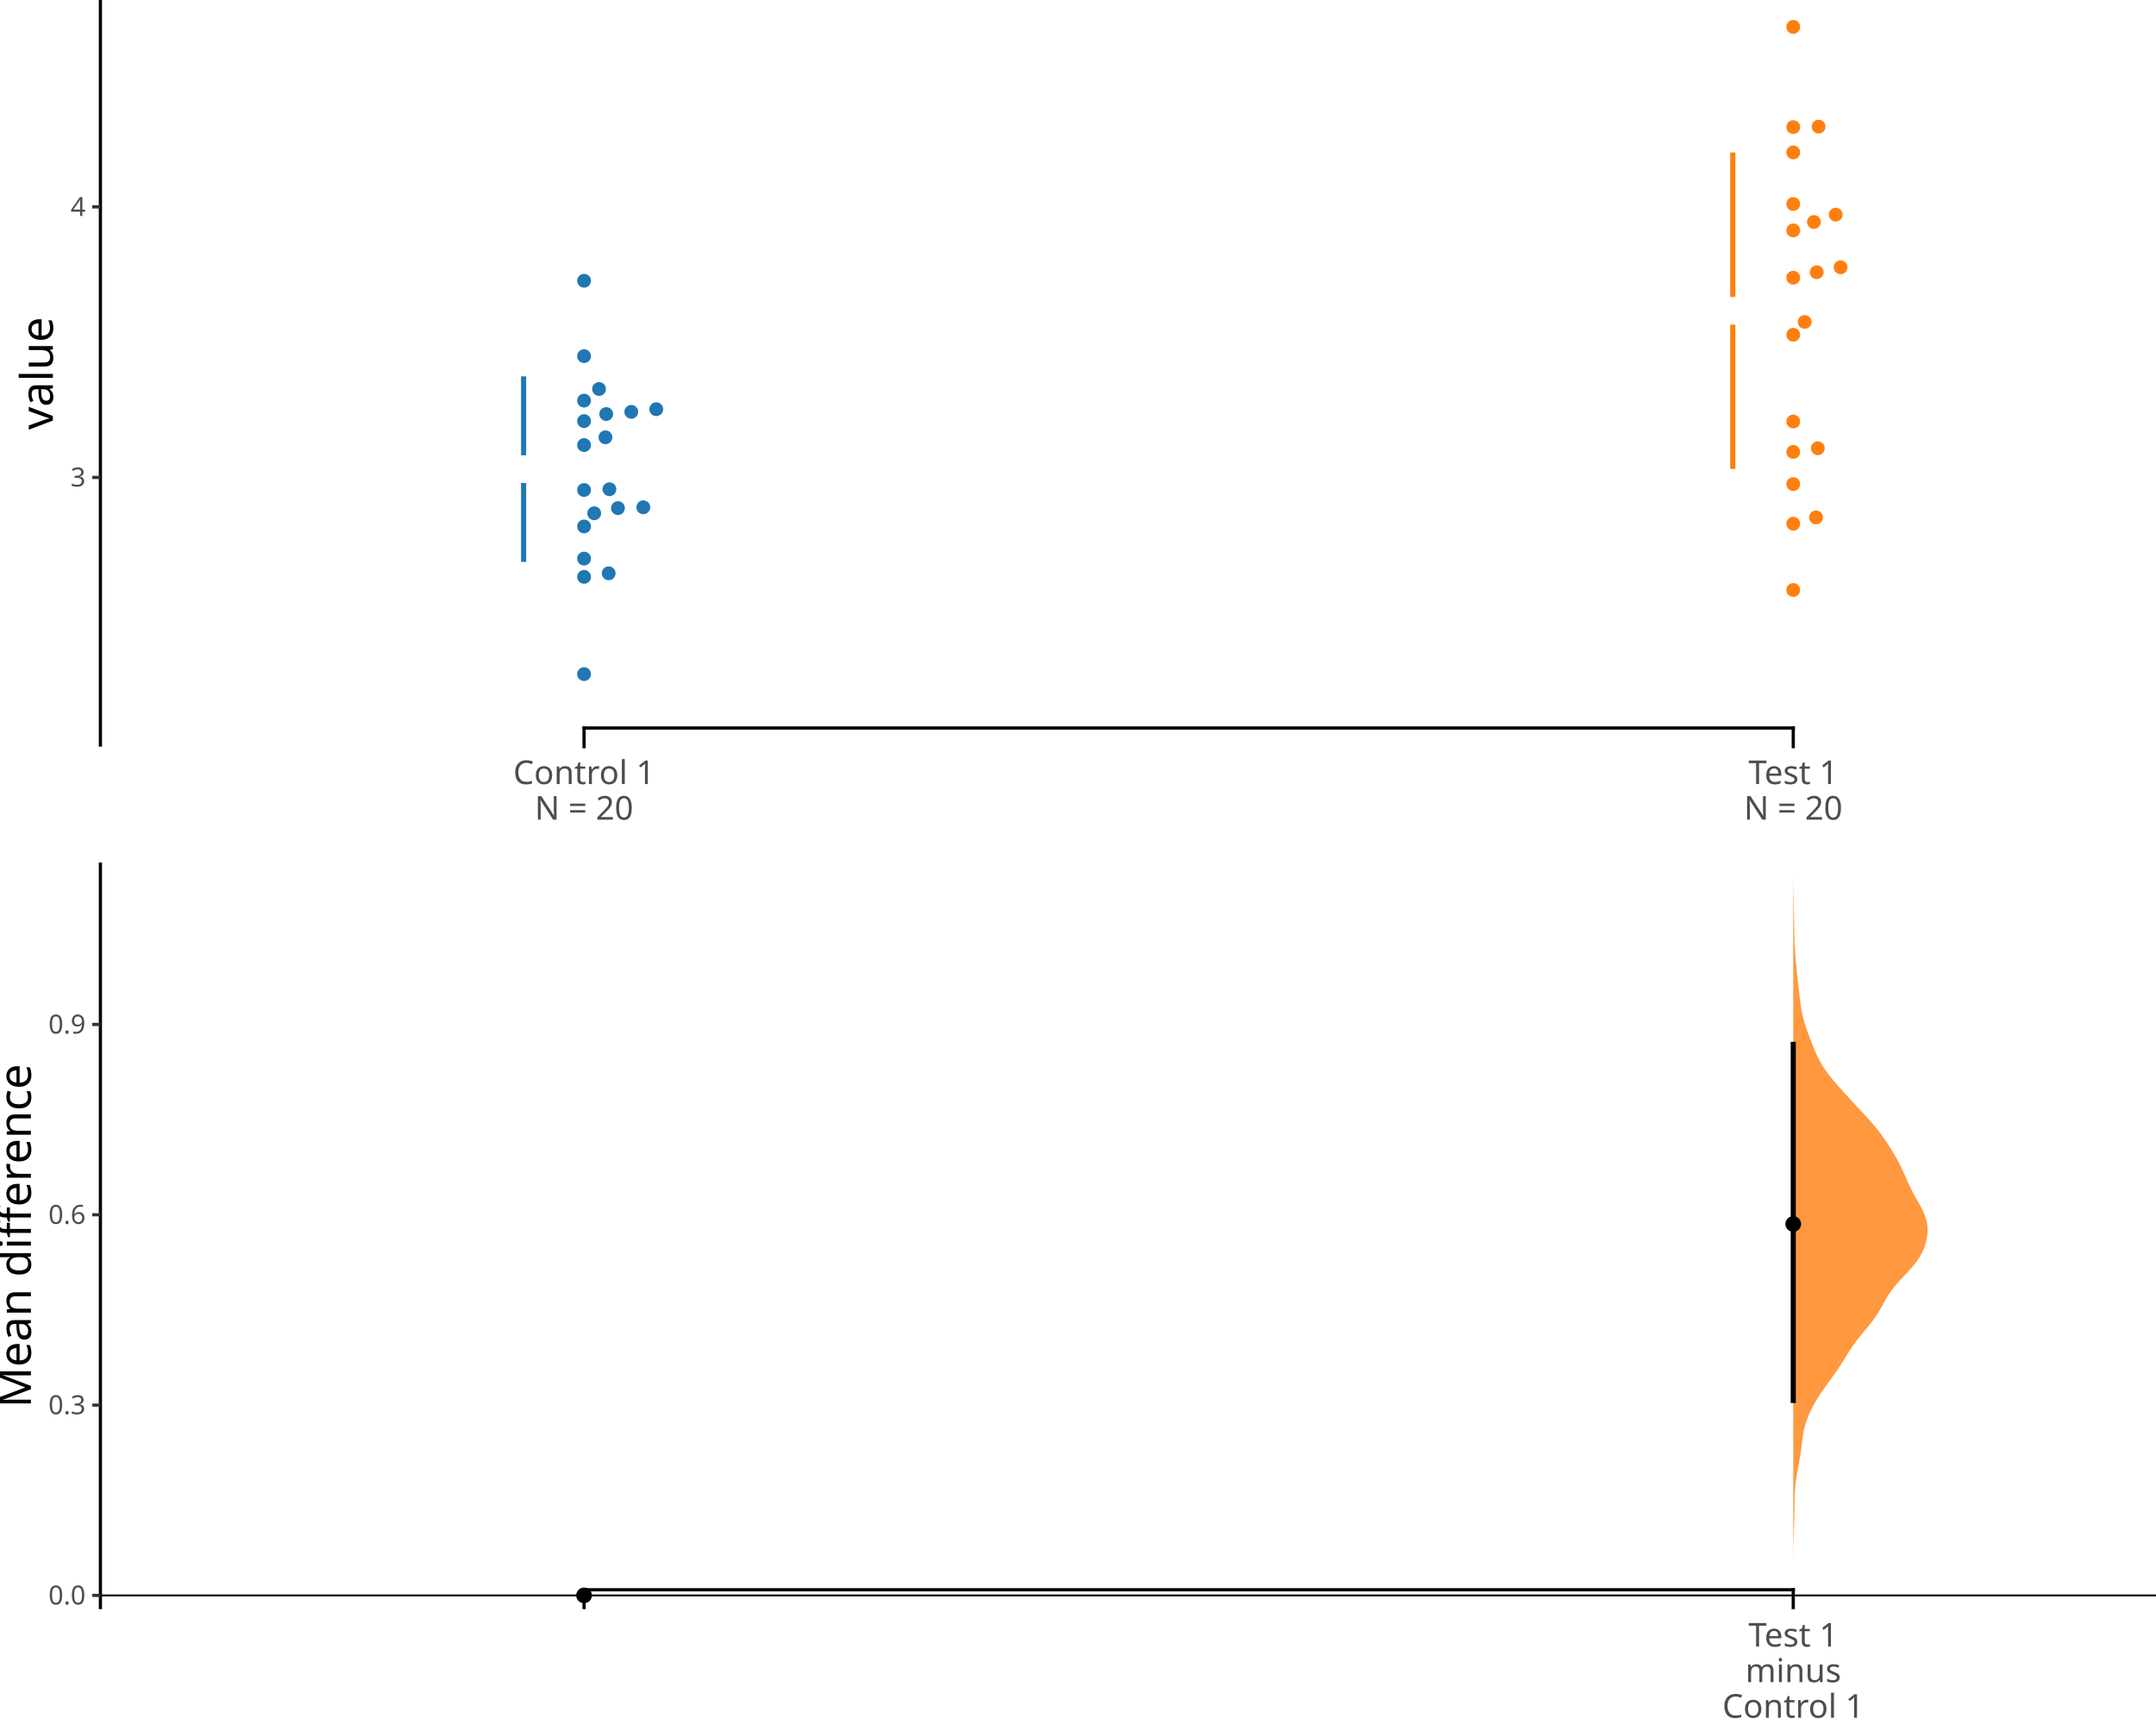
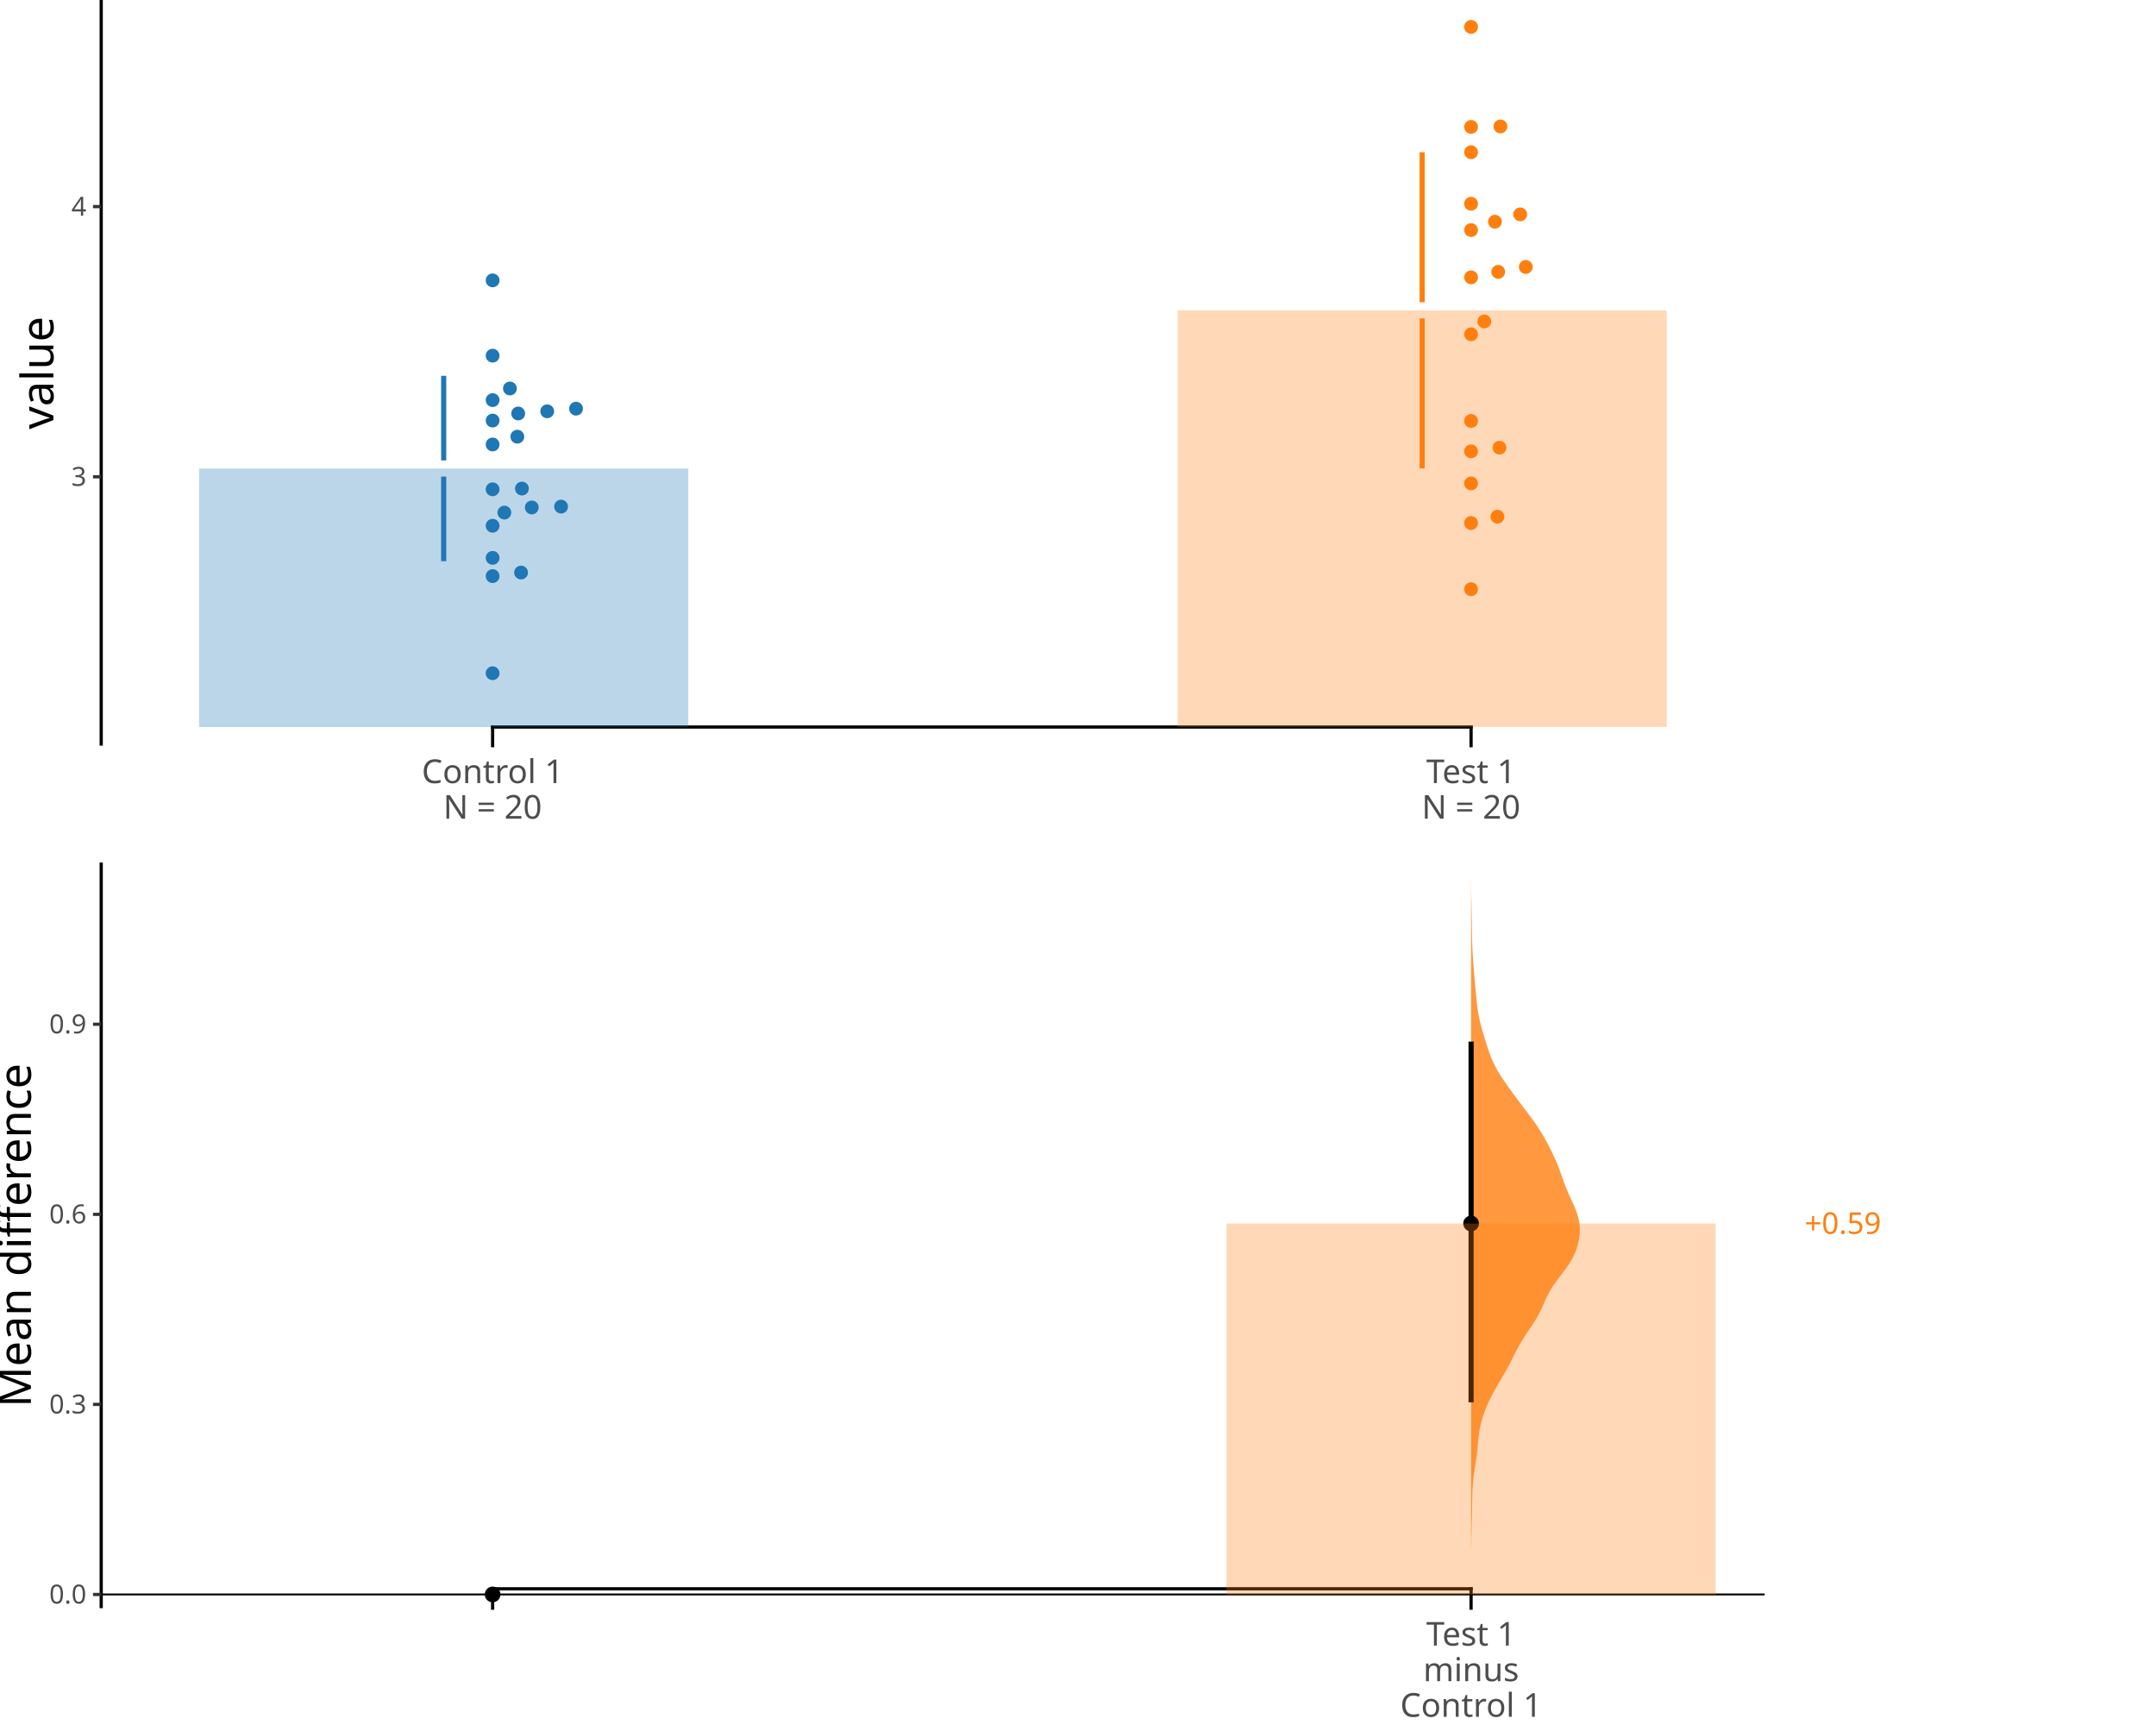
<svg xmlns="http://www.w3.org/2000/svg" class="svglite" data-engine-version="2.0" width="720.00pt" height="576.00pt" viewBox="0 0 720.00 576.00">
  <defs>
    <style type="text/css">
    .svglite line, .svglite polyline, .svglite polygon, .svglite path, .svglite rect, .svglite circle {
      fill: none;
      stroke: #000000;
      stroke-linecap: round;
      stroke-linejoin: round;
      stroke-miterlimit: 10.00;
    }
  </style>
  </defs>
  <rect width="100%" height="100%" style="stroke: none; fill: #FFFFFF;" />
  <defs>
    <clipPath id="cpMC4wMHw3MjAuMDB8MC4wMHw1NzYuMDA=">
      <rect x="0.00" y="0.00" width="720.00" height="576.00" />
    </clipPath>
  </defs>
  <g clip-path="url(#cpMC4wMHw3MjAuMDB8MC4wMHw1NzYuMDA=)">
</g>
  <defs>
    <clipPath id="cpMC4wMHw3MjAuMDB8MC4wMHwyODguMDA=">
      <rect x="0.00" y="0.00" width="720.00" height="288.00" />
    </clipPath>
  </defs>
  <g clip-path="url(#cpMC4wMHw3MjAuMDB8MC4wMHwyODguMDA=)">
-     <rect x="-0" y="0.00" width="720.00" height="288.00" style="stroke-width: 1.07; stroke: #FFFFFF; fill: #FFFFFF;" />
+     <rect x="0.00" y="0.00" width="720.00" height="288.00" style="stroke-width: 1.07; stroke: #FFFFFF; fill: #FFFFFF;" />
  </g>
  <g clip-path="url(#cpMC4wMHw3MjAuMDB8MC4wMHw1NzYuMDA=)">
-     <rect x="33.53" y="0.00" width="686.47" height="249.32" style="stroke-width: 1.07; stroke: none; fill: #FFFFFF;" />
-     <circle cx="202.44" cy="138.25" r="1.95" style="stroke-width: 0.71; stroke: #1F77B4; fill: #1F77B4;" />
-     <circle cx="195.05" cy="133.77" r="1.95" style="stroke-width: 0.71; stroke: #1F77B4; fill: #1F77B4;" />
-     <circle cx="203.52" cy="163.36" r="1.95" style="stroke-width: 0.71; stroke: #1F77B4; fill: #1F77B4;" />
-     <circle cx="195.05" cy="175.79" r="1.95" style="stroke-width: 0.71; stroke: #1F77B4; fill: #1F77B4;" />
-     <circle cx="210.82" cy="137.52" r="1.95" style="stroke-width: 0.71; stroke: #1F77B4; fill: #1F77B4;" />
-     <circle cx="195.05" cy="225.09" r="1.95" style="stroke-width: 0.71; stroke: #1F77B4; fill: #1F77B4;" />
-     <circle cx="219.16" cy="136.64" r="1.95" style="stroke-width: 0.71; stroke: #1F77B4; fill: #1F77B4;" />
-     <circle cx="214.83" cy="169.39" r="1.95" style="stroke-width: 0.71; stroke: #1F77B4; fill: #1F77B4;" />
-     <circle cx="206.37" cy="169.67" r="1.95" style="stroke-width: 0.71; stroke: #1F77B4; fill: #1F77B4;" />
-     <circle cx="195.05" cy="192.62" r="1.95" style="stroke-width: 0.71; stroke: #1F77B4; fill: #1F77B4;" />
-     <circle cx="195.05" cy="163.61" r="1.95" style="stroke-width: 0.71; stroke: #1F77B4; fill: #1F77B4;" />
-     <circle cx="195.05" cy="93.75" r="1.95" style="stroke-width: 0.71; stroke: #1F77B4; fill: #1F77B4;" />
-     <circle cx="202.19" cy="146.02" r="1.95" style="stroke-width: 0.71; stroke: #1F77B4; fill: #1F77B4;" />
-     <circle cx="195.05" cy="140.61" r="1.95" style="stroke-width: 0.71; stroke: #1F77B4; fill: #1F77B4;" />
-     <circle cx="195.05" cy="186.52" r="1.95" style="stroke-width: 0.71; stroke: #1F77B4; fill: #1F77B4;" />
-     <circle cx="200.05" cy="129.89" r="1.95" style="stroke-width: 0.71; stroke: #1F77B4; fill: #1F77B4;" />
-     <circle cx="203.27" cy="191.43" r="1.95" style="stroke-width: 0.71; stroke: #1F77B4; fill: #1F77B4;" />
-     <circle cx="198.44" cy="171.39" r="1.95" style="stroke-width: 0.71; stroke: #1F77B4; fill: #1F77B4;" />
-     <circle cx="195.05" cy="118.92" r="1.95" style="stroke-width: 0.71; stroke: #1F77B4; fill: #1F77B4;" />
-     <circle cx="195.05" cy="148.61" r="1.95" style="stroke-width: 0.71; stroke: #1F77B4; fill: #1F77B4;" />
-     <circle cx="602.68" cy="107.49" r="1.95" style="stroke-width: 0.71; stroke: #FF7F0E; fill: #FF7F0E;" />
-     <circle cx="598.86" cy="174.88" r="1.95" style="stroke-width: 0.71; stroke: #FF7F0E; fill: #FF7F0E;" />
-     <circle cx="614.66" cy="89.25" r="1.95" style="stroke-width: 0.71; stroke: #FF7F0E; fill: #FF7F0E;" />
-     <circle cx="598.86" cy="42.44" r="1.95" style="stroke-width: 0.71; stroke: #FF7F0E; fill: #FF7F0E;" />
-     <circle cx="598.86" cy="140.75" r="1.95" style="stroke-width: 0.71; stroke: #FF7F0E; fill: #FF7F0E;" />
-     <circle cx="598.86" cy="197.00" r="1.95" style="stroke-width: 0.71; stroke: #FF7F0E; fill: #FF7F0E;" />
-     <circle cx="605.76" cy="74.13" r="1.95" style="stroke-width: 0.71; stroke: #FF7F0E; fill: #FF7F0E;" />
-     <circle cx="607.33" cy="42.28" r="1.95" style="stroke-width: 0.71; stroke: #FF7F0E; fill: #FF7F0E;" />
-     <circle cx="606.70" cy="90.90" r="1.95" style="stroke-width: 0.71; stroke: #FF7F0E; fill: #FF7F0E;" />
-     <circle cx="606.47" cy="172.76" r="1.95" style="stroke-width: 0.71; stroke: #FF7F0E; fill: #FF7F0E;" />
-     <circle cx="598.86" cy="111.78" r="1.95" style="stroke-width: 0.71; stroke: #FF7F0E; fill: #FF7F0E;" />
-     <circle cx="607.06" cy="149.68" r="1.95" style="stroke-width: 0.71; stroke: #FF7F0E; fill: #FF7F0E;" />
-     <circle cx="598.86" cy="161.64" r="1.95" style="stroke-width: 0.71; stroke: #FF7F0E; fill: #FF7F0E;" />
-     <circle cx="598.86" cy="8.99" r="1.95" style="stroke-width: 0.71; stroke: #FF7F0E; fill: #FF7F0E;" />
-     <circle cx="598.86" cy="50.89" r="1.95" style="stroke-width: 0.71; stroke: #FF7F0E; fill: #FF7F0E;" />
-     <circle cx="613.04" cy="71.67" r="1.95" style="stroke-width: 0.71; stroke: #FF7F0E; fill: #FF7F0E;" />
-     <circle cx="598.86" cy="76.93" r="1.95" style="stroke-width: 0.71; stroke: #FF7F0E; fill: #FF7F0E;" />
-     <circle cx="598.86" cy="150.90" r="1.95" style="stroke-width: 0.71; stroke: #FF7F0E; fill: #FF7F0E;" />
-     <circle cx="598.86" cy="92.73" r="1.95" style="stroke-width: 0.71; stroke: #FF7F0E; fill: #FF7F0E;" />
-     <circle cx="598.86" cy="68.12" r="1.95" style="stroke-width: 0.71; stroke: #FF7F0E; fill: #FF7F0E;" />
-     <line x1="174.86" y1="151.17" x2="174.86" y2="126.51" style="stroke-width: 1.71; stroke: #1F77B4; stroke-linecap: square;" />
-     <line x1="578.67" y1="98.29" x2="578.67" y2="51.77" style="stroke-width: 1.71; stroke: #FF7F0E; stroke-linecap: square;" />
-     <line x1="174.86" y1="162.12" x2="174.86" y2="186.77" style="stroke-width: 1.71; stroke: #1F77B4; stroke-linecap: square;" />
-     <line x1="578.67" y1="109.24" x2="578.67" y2="155.75" style="stroke-width: 1.71; stroke: #FF7F0E; stroke-linecap: square;" />
-     <line x1="195.05" y1="243.09" x2="598.86" y2="243.09" style="stroke-width: 1.07; stroke-linecap: square;" />
-     <line x1="195.05" y1="243.09" x2="195.05" y2="249.32" style="stroke-width: 1.07; stroke-linecap: square;" />
-     <line x1="598.86" y1="243.09" x2="598.86" y2="249.32" style="stroke-width: 1.07; stroke-linecap: square;" />
-     <polyline points="33.53,249.32 33.53,0.00 " style="stroke-width: 1.07; stroke-linecap: butt;" />
-     <text x="28.60" y="162.44" text-anchor="end" style="font-size: 8.80px; fill: #4D4D4D; font-family: sans;" textLength="4.89px" lengthAdjust="spacingAndGlyphs">3</text>
-     <text x="28.60" y="72.11" text-anchor="end" style="font-size: 8.80px; fill: #4D4D4D; font-family: sans;" textLength="4.89px" lengthAdjust="spacingAndGlyphs">4</text>
-     <polyline points="30.79,159.41 33.53,159.41 " style="stroke-width: 1.07; stroke: #333333; stroke-linecap: butt;" />
-     <polyline points="30.79,69.08 33.53,69.08 " style="stroke-width: 1.07; stroke: #333333; stroke-linecap: butt;" />
-     <text x="195.05" y="261.82" text-anchor="middle" style="font-size: 11.00px; fill: #4D4D4D; font-family: sans;" textLength="44.64px" lengthAdjust="spacingAndGlyphs">Control 1</text>
-     <text x="195.05" y="273.70" text-anchor="middle" style="font-size: 11.00px; fill: #4D4D4D; font-family: sans;" textLength="32.72px" lengthAdjust="spacingAndGlyphs">N = 20</text>
-     <text x="598.86" y="261.82" text-anchor="middle" style="font-size: 11.00px; fill: #4D4D4D; font-family: sans;" textLength="30.57px" lengthAdjust="spacingAndGlyphs">Test 1</text>
-     <text x="598.86" y="273.70" text-anchor="middle" style="font-size: 11.00px; fill: #4D4D4D; font-family: sans;" textLength="32.72px" lengthAdjust="spacingAndGlyphs">N = 20</text>
-     <text transform="translate(17.66,124.66) rotate(-90)" text-anchor="middle" style="font-size: 15.00px; font-family: sans;" textLength="35.87px" lengthAdjust="spacingAndGlyphs">value</text>
+     <rect x="33.80" y="-0" width="686.20" height="248.99" style="stroke-width: 1.07; stroke: none; fill: #FFFFFF;" />
+     <circle cx="173.05" cy="138.07" r="1.95" style="stroke-width: 0.71; stroke: #1F77B4; fill: #1F77B4;" />
+     <circle cx="164.51" cy="133.60" r="1.95" style="stroke-width: 0.71; stroke: #1F77B4; fill: #1F77B4;" />
+     <circle cx="174.30" cy="163.14" r="1.95" style="stroke-width: 0.71; stroke: #1F77B4; fill: #1F77B4;" />
+     <circle cx="164.51" cy="175.56" r="1.95" style="stroke-width: 0.71; stroke: #1F77B4; fill: #1F77B4;" />
+     <circle cx="182.74" cy="137.34" r="1.95" style="stroke-width: 0.71; stroke: #1F77B4; fill: #1F77B4;" />
+     <circle cx="164.51" cy="224.80" r="1.95" style="stroke-width: 0.71; stroke: #1F77B4; fill: #1F77B4;" />
+     <circle cx="192.37" cy="136.46" r="1.95" style="stroke-width: 0.71; stroke: #1F77B4; fill: #1F77B4;" />
+     <circle cx="187.37" cy="169.16" r="1.95" style="stroke-width: 0.71; stroke: #1F77B4; fill: #1F77B4;" />
+     <circle cx="177.59" cy="169.45" r="1.95" style="stroke-width: 0.71; stroke: #1F77B4; fill: #1F77B4;" />
+     <circle cx="164.51" cy="192.37" r="1.95" style="stroke-width: 0.71; stroke: #1F77B4; fill: #1F77B4;" />
+     <circle cx="164.51" cy="163.39" r="1.95" style="stroke-width: 0.71; stroke: #1F77B4; fill: #1F77B4;" />
+     <circle cx="164.51" cy="93.62" r="1.95" style="stroke-width: 0.71; stroke: #1F77B4; fill: #1F77B4;" />
+     <circle cx="172.76" cy="145.82" r="1.95" style="stroke-width: 0.71; stroke: #1F77B4; fill: #1F77B4;" />
+     <circle cx="164.51" cy="140.43" r="1.95" style="stroke-width: 0.71; stroke: #1F77B4; fill: #1F77B4;" />
+     <circle cx="164.51" cy="186.28" r="1.95" style="stroke-width: 0.71; stroke: #1F77B4; fill: #1F77B4;" />
+     <circle cx="170.29" cy="129.72" r="1.95" style="stroke-width: 0.71; stroke: #1F77B4; fill: #1F77B4;" />
+     <circle cx="174.01" cy="191.18" r="1.95" style="stroke-width: 0.71; stroke: #1F77B4; fill: #1F77B4;" />
+     <circle cx="168.43" cy="171.16" r="1.95" style="stroke-width: 0.71; stroke: #1F77B4; fill: #1F77B4;" />
+     <circle cx="164.51" cy="118.76" r="1.95" style="stroke-width: 0.71; stroke: #1F77B4; fill: #1F77B4;" />
+     <circle cx="164.51" cy="148.42" r="1.95" style="stroke-width: 0.71; stroke: #1F77B4; fill: #1F77B4;" />
+     <circle cx="495.69" cy="107.35" r="1.95" style="stroke-width: 0.71; stroke: #FF7F0E; fill: #FF7F0E;" />
+     <circle cx="491.27" cy="174.65" r="1.95" style="stroke-width: 0.71; stroke: #FF7F0E; fill: #FF7F0E;" />
+     <circle cx="509.54" cy="89.14" r="1.95" style="stroke-width: 0.71; stroke: #FF7F0E; fill: #FF7F0E;" />
+     <circle cx="491.27" cy="42.38" r="1.95" style="stroke-width: 0.71; stroke: #FF7F0E; fill: #FF7F0E;" />
+     <circle cx="491.27" cy="140.56" r="1.95" style="stroke-width: 0.71; stroke: #FF7F0E; fill: #FF7F0E;" />
+     <circle cx="491.27" cy="196.74" r="1.95" style="stroke-width: 0.71; stroke: #FF7F0E; fill: #FF7F0E;" />
+     <circle cx="499.24" cy="74.04" r="1.95" style="stroke-width: 0.71; stroke: #FF7F0E; fill: #FF7F0E;" />
+     <circle cx="501.07" cy="42.22" r="1.95" style="stroke-width: 0.71; stroke: #FF7F0E; fill: #FF7F0E;" />
+     <circle cx="500.33" cy="90.78" r="1.95" style="stroke-width: 0.71; stroke: #FF7F0E; fill: #FF7F0E;" />
+     <circle cx="500.07" cy="172.53" r="1.95" style="stroke-width: 0.71; stroke: #FF7F0E; fill: #FF7F0E;" />
+     <circle cx="491.27" cy="111.63" r="1.95" style="stroke-width: 0.71; stroke: #FF7F0E; fill: #FF7F0E;" />
+     <circle cx="500.75" cy="149.48" r="1.95" style="stroke-width: 0.71; stroke: #FF7F0E; fill: #FF7F0E;" />
+     <circle cx="491.27" cy="161.42" r="1.95" style="stroke-width: 0.71; stroke: #FF7F0E; fill: #FF7F0E;" />
+     <circle cx="491.27" cy="8.98" r="1.95" style="stroke-width: 0.71; stroke: #FF7F0E; fill: #FF7F0E;" />
+     <circle cx="491.27" cy="50.83" r="1.95" style="stroke-width: 0.71; stroke: #FF7F0E; fill: #FF7F0E;" />
+     <circle cx="507.67" cy="71.58" r="1.95" style="stroke-width: 0.71; stroke: #FF7F0E; fill: #FF7F0E;" />
+     <circle cx="491.27" cy="76.83" r="1.95" style="stroke-width: 0.71; stroke: #FF7F0E; fill: #FF7F0E;" />
+     <circle cx="491.27" cy="150.70" r="1.95" style="stroke-width: 0.71; stroke: #FF7F0E; fill: #FF7F0E;" />
+     <circle cx="491.27" cy="92.61" r="1.95" style="stroke-width: 0.71; stroke: #FF7F0E; fill: #FF7F0E;" />
+     <circle cx="491.27" cy="68.03" r="1.95" style="stroke-width: 0.71; stroke: #FF7F0E; fill: #FF7F0E;" />
+     <line x1="148.17" y1="152.88" x2="148.17" y2="126.35" style="stroke-width: 1.71; stroke: #1F77B4; stroke-linecap: square;" />
+     <line x1="474.93" y1="100.07" x2="474.93" y2="51.70" style="stroke-width: 1.71; stroke: #FF7F0E; stroke-linecap: square;" />
+     <line x1="148.17" y1="159.99" x2="148.17" y2="186.53" style="stroke-width: 1.71; stroke: #1F77B4; stroke-linecap: square;" />
+     <line x1="474.93" y1="107.18" x2="474.93" y2="155.54" style="stroke-width: 1.71; stroke: #FF7F0E; stroke-linecap: square;" />
+     <line x1="164.51" y1="242.77" x2="491.27" y2="242.77" style="stroke-width: 1.07; stroke-linecap: square;" />
+     <line x1="164.51" y1="242.77" x2="164.51" y2="248.99" style="stroke-width: 1.07; stroke-linecap: square;" />
+     <line x1="491.27" y1="242.77" x2="491.27" y2="248.99" style="stroke-width: 1.07; stroke-linecap: square;" />
+     <rect x="66.48" y="156.44" width="163.38" height="86.33" style="stroke-width: 1.07; stroke: none; stroke-linecap: butt; stroke-linejoin: miter; fill: #1F77B4; fill-opacity: 0.30;" />
+     <rect x="393.24" y="103.62" width="163.38" height="139.14" style="stroke-width: 1.07; stroke: none; stroke-linecap: butt; stroke-linejoin: miter; fill: #FF7F0E; fill-opacity: 0.30;" />
+     <polyline points="33.80,248.99 33.80,0.00 " style="stroke-width: 1.07; stroke-linecap: butt;" />
+     <text x="28.87" y="162.23" text-anchor="end" style="font-size: 8.80px; fill: #4D4D4D; font-family: sans;" textLength="4.89px" lengthAdjust="spacingAndGlyphs">3</text>
+     <text x="28.87" y="72.02" text-anchor="end" style="font-size: 8.80px; fill: #4D4D4D; font-family: sans;" textLength="4.89px" lengthAdjust="spacingAndGlyphs">4</text>
+     <polyline points="31.06,159.20 33.80,159.20 " style="stroke-width: 1.07; stroke: #333333; stroke-linecap: butt;" />
+     <polyline points="31.06,68.99 33.80,68.99 " style="stroke-width: 1.07; stroke: #333333; stroke-linecap: butt;" />
+     <text x="164.51" y="261.49" text-anchor="middle" style="font-size: 11.00px; fill: #4D4D4D; font-family: sans;" textLength="44.64px" lengthAdjust="spacingAndGlyphs">Control 1</text>
+     <text x="164.51" y="273.37" text-anchor="middle" style="font-size: 11.00px; fill: #4D4D4D; font-family: sans;" textLength="32.72px" lengthAdjust="spacingAndGlyphs">N = 20</text>
+     <text x="491.27" y="261.49" text-anchor="middle" style="font-size: 11.00px; fill: #4D4D4D; font-family: sans;" textLength="30.57px" lengthAdjust="spacingAndGlyphs">Test 1</text>
+     <text x="491.27" y="273.37" text-anchor="middle" style="font-size: 11.00px; fill: #4D4D4D; font-family: sans;" textLength="32.72px" lengthAdjust="spacingAndGlyphs">N = 20</text>
+     <text transform="translate(17.83,124.50) rotate(-90)" text-anchor="middle" style="font-size: 15.00px; font-family: sans;" textLength="35.87px" lengthAdjust="spacingAndGlyphs">value</text>
  </g>
  <defs>
    <clipPath id="cpMC4wMHw3MjAuMDB8Mjg4LjAwfDU3Ni4wMA==">
      <rect x="0" y="288.00" width="720.00" height="288.00" />
    </clipPath>
  </defs>
  <g clip-path="url(#cpMC4wMHw3MjAuMDB8Mjg4LjAwfDU3Ni4wMA==)">
    <rect x="0" y="288.00" width="720.00" height="288.00" style="stroke-width: 1.07; stroke: #FFFFFF; fill: #FFFFFF;" />
  </g>
  <g clip-path="url(#cpMC4wMHw3MjAuMDB8MC4wMHw1NzYuMDA=)">
- </g>
-   <defs>
-     <clipPath id="cpMzMuNTN8NzIwLjAwfDI4OC4wMHw1MzcuMzI=">
-       <rect x="33.53" y="288.00" width="686.47" height="249.32" />
-     </clipPath>
-   </defs>
-   <g clip-path="url(#cpMzMuNTN8NzIwLjAwfDI4OC4wMHw1MzcuMzI=)">
-     <rect x="33.53" y="288.00" width="686.47" height="249.32" style="stroke-width: 1.07; stroke: none; fill: #FFFFFF;" />
-     <polygon points="598.86,525.45 598.86,524.98 598.86,524.52 598.86,524.05 598.86,523.59 598.86,523.12 598.86,522.66 598.86,522.19 598.87,521.73 598.87,521.26 598.87,520.80 598.87,520.33 598.88,519.87 598.88,519.41 598.89,518.94 598.89,518.48 598.90,518.01 598.91,517.55 598.91,517.08 598.92,516.62 598.93,516.15 598.94,515.69 598.95,515.22 598.96,514.76 598.98,514.29 598.99,513.83 599.00,513.36 599.02,512.90 599.03,512.44 599.05,511.97 599.06,511.51 599.08,511.04 599.09,510.58 599.11,510.11 599.12,509.65 599.14,509.18 599.15,508.72 599.17,508.25 599.18,507.79 599.19,507.32 599.21,506.86 599.22,506.39 599.23,505.93 599.24,505.47 599.25,505.00 599.26,504.54 599.27,504.07 599.28,503.61 599.28,503.14 599.29,502.68 599.30,502.21 599.31,501.75 599.32,501.28 599.33,500.82 599.34,500.35 599.35,499.89 599.36,499.42 599.38,498.96 599.40,498.50 599.43,498.03 599.45,497.57 599.48,497.10 599.52,496.64 599.56,496.17 599.60,495.71 599.65,495.24 599.71,494.78 599.77,494.31 599.83,493.85 599.90,493.38 599.97,492.92 600.05,492.45 600.13,491.99 600.21,491.53 600.29,491.06 600.38,490.60 600.47,490.13 600.55,489.67 600.64,489.20 600.73,488.74 600.81,488.27 600.90,487.81 600.98,487.34 601.06,486.88 601.14,486.41 601.21,485.95 601.28,485.48 601.35,485.02 601.41,484.56 601.47,484.09 601.53,483.63 601.59,483.16 601.64,482.70 601.70,482.23 601.75,481.77 601.81,481.30 601.87,480.84 601.93,480.37 601.99,479.91 602.06,479.44 602.14,478.98 602.22,478.51 602.31,478.05 602.41,477.59 602.51,477.12 602.62,476.66 602.75,476.19 602.88,475.73 603.02,475.26 603.17,474.80 603.33,474.33 603.49,473.87 603.67,473.40 603.85,472.94 604.05,472.47 604.25,472.01 604.46,471.54 604.68,471.08 604.90,470.62 605.14,470.15 605.38,469.69 605.63,469.22 605.88,468.76 606.15,468.29 606.42,467.83 606.70,467.36 606.98,466.90 607.27,466.43 607.57,465.97 607.88,465.50 608.19,465.04 608.50,464.57 608.82,464.11 609.15,463.64 609.48,463.18 609.81,462.72 610.14,462.25 610.48,461.79 610.82,461.32 611.16,460.86 611.49,460.39 611.83,459.93 612.16,459.46 612.49,459.00 612.82,458.53 613.15,458.07 613.47,457.60 613.78,457.14 614.09,456.67 614.40,456.21 614.70,455.75 615.00,455.28 615.29,454.82 615.59,454.35 615.87,453.89 616.16,453.42 616.45,452.96 616.74,452.49 617.03,452.03 617.32,451.56 617.62,451.10 617.93,450.63 618.23,450.17 618.55,449.70 618.87,449.24 619.20,448.78 619.54,448.31 619.89,447.85 620.24,447.38 620.60,446.92 620.97,446.45 621.34,445.99 621.72,445.52 622.10,445.06 622.49,444.59 622.88,444.13 623.26,443.66 623.65,443.20 624.03,442.73 624.40,442.27 624.77,441.81 625.14,441.34 625.49,440.88 625.83,440.41 626.17,439.95 626.49,439.48 626.80,439.02 627.10,438.55 627.39,438.09 627.67,437.62 627.94,437.16 628.20,436.69 628.46,436.23 628.71,435.76 628.96,435.30 629.22,434.84 629.47,434.37 629.73,433.91 630.00,433.44 630.28,432.98 630.56,432.51 630.87,432.05 631.18,431.58 631.51,431.12 631.85,430.65 632.21,430.19 632.58,429.72 632.96,429.26 633.36,428.79 633.77,428.33 634.19,427.87 634.62,427.40 635.05,426.94 635.48,426.47 635.92,426.01 636.35,425.54 636.79,425.08 637.22,424.61 637.64,424.15 638.06,423.68 638.46,423.22 638.86,422.75 639.24,422.29 639.61,421.82 639.96,421.36 640.30,420.90 640.62,420.43 640.92,419.97 641.21,419.50 641.48,419.04 641.73,418.57 641.96,418.11 642.18,417.64 642.38,417.18 642.57,416.71 642.74,416.25 642.90,415.78 643.04,415.32 643.17,414.85 643.28,414.39 643.39,413.93 643.48,413.46 643.55,413.00 643.62,412.53 643.66,412.07 643.70,411.60 643.72,411.14 643.73,410.67 643.72,410.21 643.69,409.74 643.64,409.28 643.58,408.81 643.51,408.35 643.41,407.88 643.30,407.42 643.17,406.96 643.02,406.49 642.86,406.03 642.68,405.56 642.49,405.10 642.28,404.63 642.06,404.17 641.83,403.70 641.60,403.24 641.35,402.77 641.09,402.31 640.84,401.84 640.58,401.38 640.31,400.91 640.05,400.45 639.79,399.99 639.53,399.52 639.27,399.06 639.02,398.59 638.77,398.13 638.53,397.66 638.30,397.20 638.07,396.73 637.84,396.27 637.62,395.80 637.40,395.34 637.19,394.87 636.98,394.41 636.78,393.94 636.57,393.48 636.37,393.02 636.16,392.55 635.95,392.09 635.75,391.62 635.54,391.16 635.32,390.69 635.10,390.23 634.88,389.76 634.66,389.30 634.42,388.83 634.19,388.37 633.95,387.90 633.70,387.44 633.44,386.97 633.19,386.51 632.92,386.05 632.65,385.58 632.38,385.12 632.10,384.65 631.82,384.19 631.53,383.72 631.24,383.26 630.94,382.79 630.64,382.33 630.34,381.86 630.03,381.40 629.71,380.93 629.40,380.47 629.07,380.00 628.74,379.54 628.41,379.08 628.07,378.61 627.72,378.15 627.36,377.68 627.00,377.22 626.63,376.75 626.25,376.29 625.86,375.82 625.47,375.36 625.06,374.89 624.66,374.43 624.24,373.96 623.82,373.50 623.40,373.03 622.98,372.57 622.55,372.11 622.12,371.64 621.68,371.18 621.25,370.71 620.82,370.25 620.38,369.78 619.95,369.32 619.52,368.85 619.09,368.39 618.66,367.92 618.23,367.46 617.80,366.99 617.37,366.53 616.95,366.06 616.53,365.60 616.11,365.14 615.69,364.67 615.27,364.21 614.85,363.74 614.44,363.28 614.03,362.81 613.62,362.35 613.22,361.88 612.82,361.42 612.42,360.95 612.04,360.49 611.65,360.02 611.28,359.56 610.91,359.09 610.55,358.63 610.21,358.17 609.87,357.70 609.54,357.24 609.22,356.77 608.92,356.31 608.62,355.84 608.34,355.38 608.07,354.91 607.81,354.45 607.55,353.98 607.31,353.52 607.08,353.05 606.86,352.59 606.64,352.12 606.43,351.66 606.23,351.20 606.03,350.73 605.84,350.27 605.65,349.80 605.46,349.34 605.28,348.87 605.10,348.41 604.92,347.94 604.74,347.48 604.56,347.01 604.38,346.55 604.21,346.08 604.04,345.62 603.87,345.15 603.70,344.69 603.53,344.22 603.37,343.76 603.21,343.30 603.05,342.83 602.90,342.37 602.75,341.90 602.61,341.44 602.48,340.97 602.35,340.51 602.22,340.04 602.11,339.58 602.00,339.11 601.89,338.65 601.79,338.18 601.70,337.72 601.61,337.25 601.53,336.79 601.45,336.33 601.38,335.86 601.31,335.40 601.25,334.93 601.18,334.47 601.12,334.00 601.07,333.54 601.01,333.07 600.96,332.61 600.90,332.14 600.85,331.68 600.80,331.21 600.75,330.75 600.69,330.28 600.64,329.82 600.59,329.36 600.54,328.89 600.49,328.43 600.44,327.96 600.38,327.50 600.33,327.03 600.28,326.57 600.23,326.10 600.18,325.64 600.13,325.17 600.08,324.71 600.03,324.24 599.98,323.78 599.93,323.31 599.89,322.85 599.84,322.39 599.80,321.92 599.75,321.46 599.71,320.99 599.67,320.53 599.63,320.06 599.60,319.60 599.56,319.13 599.53,318.67 599.49,318.20 599.46,317.74 599.44,317.27 599.41,316.81 599.38,316.34 599.36,315.88 599.34,315.42 599.32,314.95 599.30,314.49 599.29,314.02 599.27,313.56 599.26,313.09 599.25,312.63 599.23,312.16 599.22,311.70 599.21,311.23 599.21,310.77 599.20,310.30 599.19,309.84 599.18,309.37 599.17,308.91 599.17,308.45 599.16,307.98 599.15,307.52 599.14,307.05 599.13,306.59 599.13,306.12 599.12,305.66 599.11,305.19 599.10,304.73 599.09,304.26 599.08,303.80 599.06,303.33 599.05,302.87 599.04,302.40 599.03,301.94 599.02,301.48 599.00,301.01 598.99,300.55 598.98,300.08 598.97,299.62 598.96,299.15 598.95,298.69 598.94,298.22 598.93,297.76 598.92,297.29 598.91,296.83 598.90,296.36 598.90,295.90 598.89,295.43 598.89,294.97 598.88,294.51 598.88,294.04 598.87,293.58 598.87,293.11 598.87,292.65 598.87,292.18 598.86,291.72 598.86,291.25 598.86,290.79 598.86,290.32 598.86,289.86 598.86,289.39 598.86,288.93 598.86,288.46 598.86,288.00 " style="stroke-width: 0.75; stroke: none; fill: #FF7F0E; fill-opacity: 0.80;" />
-     <line x1="598.86" y1="467.63" x2="598.86" y2="348.74" style="stroke-width: 1.71; stroke-linecap: square;" />
-     <circle cx="598.86" cy="408.71" r="2.25" style="stroke-width: 0.75; fill: #000000;" />
-     <line x1="195.05" y1="532.73" x2="195.05" y2="532.73" style="stroke-width: 1.71; stroke-linecap: square;" />
-     <circle cx="195.05" cy="532.73" r="2.25" style="stroke-width: 0.75; fill: #000000;" />
-     <line x1="195.05" y1="530.84" x2="598.86" y2="530.84" style="stroke-width: 1.07; stroke-linecap: square;" />
-     <line x1="195.05" y1="530.84" x2="195.05" y2="537.32" style="stroke-width: 1.07; stroke-linecap: square;" />
-     <line x1="598.86" y1="530.84" x2="598.86" y2="537.32" style="stroke-width: 1.07; stroke-linecap: square;" />
-     <line x1="33.53" y1="532.73" x2="720.00" y2="532.73" style="stroke-width: 0.64; stroke-linecap: butt;" />
-   </g>
-   <g clip-path="url(#cpMC4wMHw3MjAuMDB8MC4wMHw1NzYuMDA=)">
-     <polyline points="33.53,537.32 33.53,288.00 " style="stroke-width: 1.07; stroke-linecap: butt;" />
-     <text x="28.60" y="535.76" text-anchor="end" style="font-size: 8.80px; fill: #4D4D4D; font-family: sans;" textLength="12.23px" lengthAdjust="spacingAndGlyphs">0.0</text>
-     <text x="28.60" y="472.21" text-anchor="end" style="font-size: 8.80px; fill: #4D4D4D; font-family: sans;" textLength="12.23px" lengthAdjust="spacingAndGlyphs">0.3</text>
-     <text x="28.60" y="408.66" text-anchor="end" style="font-size: 8.80px; fill: #4D4D4D; font-family: sans;" textLength="12.23px" lengthAdjust="spacingAndGlyphs">0.6</text>
-     <text x="28.60" y="345.11" text-anchor="end" style="font-size: 8.80px; fill: #4D4D4D; font-family: sans;" textLength="12.23px" lengthAdjust="spacingAndGlyphs">0.9</text>
-     <polyline points="30.79,532.73 33.53,532.73 " style="stroke-width: 1.07; stroke: #333333; stroke-linecap: butt;" />
-     <polyline points="30.79,469.18 33.53,469.18 " style="stroke-width: 1.07; stroke: #333333; stroke-linecap: butt;" />
-     <polyline points="30.79,405.63 33.53,405.63 " style="stroke-width: 1.07; stroke: #333333; stroke-linecap: butt;" />
-     <polyline points="30.79,342.08 33.53,342.08 " style="stroke-width: 1.07; stroke: #333333; stroke-linecap: butt;" />
-     <text x="598.86" y="549.82" text-anchor="middle" style="font-size: 11.00px; fill: #4D4D4D; font-family: sans;" textLength="30.57px" lengthAdjust="spacingAndGlyphs">Test 1</text>
-     <text x="598.86" y="561.70" text-anchor="middle" style="font-size: 11.00px; fill: #4D4D4D; font-family: sans;" textLength="29.35px" lengthAdjust="spacingAndGlyphs">minus</text>
-     <text x="598.86" y="573.58" text-anchor="middle" style="font-size: 11.00px; fill: #4D4D4D; font-family: sans;" textLength="44.64px" lengthAdjust="spacingAndGlyphs">Control 1</text>
-     <text transform="translate(10.32,412.66) rotate(-90)" text-anchor="middle" style="font-size: 15.00px; font-family: sans;" textLength="107.58px" lengthAdjust="spacingAndGlyphs">Mean difference</text>
+     <rect x="33.80" y="288.00" width="686.20" height="248.99" style="stroke-width: 1.07; stroke: none; fill: #FFFFFF;" />
+     <polygon points="491.27,525.13 491.27,524.67 491.27,524.21 491.27,523.74 491.27,523.28 491.27,522.81 491.27,522.35 491.27,521.89 491.27,521.42 491.28,520.96 491.28,520.49 491.28,520.03 491.28,519.57 491.29,519.10 491.29,518.64 491.30,518.17 491.30,517.71 491.31,517.24 491.31,516.78 491.32,516.32 491.33,515.85 491.34,515.39 491.35,514.92 491.35,514.46 491.36,514.00 491.37,513.53 491.39,513.07 491.40,512.60 491.41,512.14 491.42,511.68 491.43,511.21 491.45,510.75 491.46,510.28 491.47,509.82 491.48,509.36 491.49,508.89 491.51,508.43 491.52,507.96 491.53,507.50 491.54,507.04 491.55,506.57 491.56,506.11 491.57,505.64 491.58,505.18 491.59,504.72 491.59,504.25 491.60,503.79 491.61,503.32 491.61,502.86 491.62,502.39 491.63,501.93 491.63,501.47 491.64,501.00 491.65,500.54 491.66,500.07 491.67,499.61 491.68,499.15 491.69,498.68 491.71,498.22 491.73,497.75 491.75,497.29 491.78,496.83 491.80,496.36 491.84,495.90 491.87,495.43 491.91,494.97 491.96,494.51 492.00,494.04 492.06,493.58 492.11,493.11 492.17,492.65 492.23,492.19 492.29,491.72 492.36,491.26 492.43,490.79 492.50,490.33 492.57,489.87 492.64,489.40 492.71,488.94 492.78,488.47 492.85,488.01 492.92,487.55 492.99,487.08 493.05,486.62 493.11,486.15 493.17,485.69 493.23,485.22 493.28,484.76 493.33,484.30 493.38,483.83 493.43,483.37 493.48,482.90 493.52,482.44 493.56,481.98 493.61,481.51 493.66,481.05 493.70,480.58 493.75,480.12 493.81,479.66 493.86,479.19 493.92,478.73 493.99,478.26 494.06,477.80 494.14,477.34 494.22,476.87 494.32,476.41 494.42,475.94 494.52,475.48 494.63,475.02 494.76,474.55 494.88,474.09 495.02,473.62 495.16,473.16 495.31,472.70 495.47,472.23 495.63,471.77 495.80,471.30 495.98,470.84 496.16,470.37 496.35,469.91 496.55,469.45 496.75,468.98 496.95,468.52 497.17,468.05 497.39,467.59 497.61,467.13 497.84,466.66 498.08,466.20 498.32,465.73 498.57,465.27 498.82,464.81 499.07,464.34 499.33,463.88 499.60,463.41 499.86,462.95 500.13,462.49 500.40,462.02 500.67,461.56 500.95,461.09 501.22,460.63 501.49,460.17 501.76,459.70 502.03,459.24 502.30,458.77 502.57,458.31 502.83,457.85 503.09,457.38 503.34,456.92 503.60,456.45 503.84,455.99 504.09,455.53 504.33,455.06 504.57,454.60 504.80,454.13 505.04,453.67 505.27,453.20 505.50,452.74 505.74,452.28 505.97,451.81 506.21,451.35 506.45,450.88 506.70,450.42 506.95,449.96 507.20,449.49 507.46,449.03 507.73,448.56 508.00,448.10 508.28,447.64 508.57,447.17 508.86,446.71 509.16,446.24 509.46,445.78 509.77,445.32 510.08,444.85 510.39,444.39 510.70,443.92 511.02,443.46 511.33,443.00 511.64,442.53 511.94,442.07 512.24,441.60 512.53,441.14 512.82,440.68 513.10,440.21 513.37,439.75 513.63,439.28 513.88,438.82 514.12,438.35 514.36,437.89 514.58,437.43 514.80,436.96 515.01,436.50 515.22,436.03 515.43,435.57 515.63,435.11 515.83,434.64 516.04,434.18 516.25,433.71 516.47,433.25 516.69,432.79 516.93,432.32 517.17,431.86 517.42,431.39 517.69,430.93 517.97,430.47 518.26,430.00 518.56,429.54 518.87,429.07 519.19,428.61 519.52,428.15 519.86,427.68 520.20,427.22 520.55,426.75 520.90,426.29 521.26,425.83 521.61,425.36 521.96,424.90 522.31,424.43 522.65,423.97 522.99,423.51 523.32,423.04 523.64,422.58 523.95,422.11 524.24,421.65 524.53,421.18 524.80,420.72 525.06,420.26 525.31,419.79 525.54,419.33 525.76,418.86 525.96,418.40 526.15,417.94 526.33,417.47 526.49,417.01 526.64,416.54 526.78,416.08 526.91,415.62 527.02,415.15 527.12,414.69 527.22,414.22 527.30,413.76 527.37,413.30 527.44,412.83 527.49,412.37 527.53,411.90 527.55,411.44 527.57,410.98 527.57,410.51 527.57,410.05 527.55,409.58 527.51,409.12 527.46,408.66 527.40,408.19 527.32,407.73 527.23,407.26 527.12,406.80 527.01,406.33 526.87,405.87 526.73,405.41 526.57,404.94 526.41,404.48 526.23,404.01 526.04,403.55 525.85,403.09 525.65,402.62 525.45,402.16 525.24,401.69 525.03,401.23 524.81,400.77 524.60,400.30 524.39,399.84 524.18,399.37 523.97,398.91 523.77,398.45 523.57,397.98 523.37,397.52 523.18,397.05 523.00,396.59 522.81,396.13 522.63,395.66 522.46,395.20 522.29,394.73 522.12,394.27 521.95,393.81 521.79,393.34 521.62,392.88 521.45,392.41 521.29,391.95 521.12,391.49 520.95,391.02 520.78,390.56 520.60,390.09 520.42,389.63 520.24,389.16 520.05,388.70 519.86,388.24 519.66,387.77 519.46,387.31 519.26,386.84 519.05,386.38 518.83,385.92 518.61,385.45 518.39,384.99 518.17,384.52 517.94,384.06 517.71,383.60 517.47,383.13 517.23,382.67 516.99,382.20 516.74,381.74 516.49,381.28 516.24,380.81 515.98,380.35 515.72,379.88 515.45,379.42 515.18,378.96 514.90,378.49 514.62,378.03 514.33,377.56 514.04,377.10 513.74,376.64 513.43,376.17 513.12,375.71 512.80,375.24 512.47,374.78 512.14,374.31 511.81,373.85 511.47,373.39 511.13,372.92 510.78,372.46 510.44,371.99 510.09,371.53 509.74,371.07 509.39,370.60 509.04,370.14 508.69,369.67 508.33,369.21 507.99,368.75 507.64,368.28 507.29,367.82 506.94,367.35 506.60,366.89 506.25,366.43 505.91,365.96 505.57,365.50 505.22,365.03 504.89,364.57 504.55,364.11 504.21,363.64 503.88,363.18 503.54,362.71 503.21,362.25 502.89,361.79 502.57,361.32 502.25,360.86 501.93,360.39 501.62,359.93 501.32,359.46 501.02,359.00 500.73,358.54 500.45,358.07 500.18,357.61 499.91,357.14 499.66,356.68 499.41,356.22 499.17,355.75 498.94,355.29 498.72,354.82 498.51,354.36 498.30,353.90 498.11,353.43 497.92,352.97 497.74,352.50 497.56,352.04 497.40,351.58 497.23,351.11 497.07,350.65 496.92,350.18 496.76,349.72 496.61,349.26 496.46,348.79 496.32,348.33 496.17,347.86 496.03,347.40 495.88,346.94 495.74,346.47 495.60,346.01 495.46,345.54 495.32,345.08 495.18,344.62 495.05,344.15 494.92,343.69 494.79,343.22 494.66,342.76 494.54,342.29 494.42,341.83 494.31,341.37 494.20,340.90 494.09,340.44 493.99,339.97 493.90,339.51 493.81,339.05 493.72,338.58 493.64,338.12 493.57,337.65 493.50,337.19 493.43,336.73 493.37,336.26 493.31,335.80 493.25,335.33 493.20,334.87 493.15,334.41 493.10,333.94 493.06,333.48 493.01,333.01 492.97,332.55 492.92,332.09 492.88,331.62 492.84,331.16 492.80,330.69 492.75,330.23 492.71,329.77 492.67,329.30 492.63,328.84 492.59,328.37 492.55,327.91 492.50,327.44 492.46,326.98 492.42,326.52 492.38,326.05 492.34,325.59 492.30,325.12 492.26,324.66 492.22,324.20 492.18,323.73 492.14,323.27 492.10,322.80 492.06,322.34 492.03,321.88 491.99,321.41 491.96,320.95 491.93,320.48 491.89,320.02 491.86,319.56 491.84,319.09 491.81,318.63 491.78,318.16 491.76,317.70 491.74,317.24 491.71,316.77 491.69,316.31 491.68,315.84 491.66,315.38 491.64,314.92 491.63,314.45 491.62,313.99 491.60,313.52 491.59,313.06 491.58,312.60 491.57,312.13 491.56,311.67 491.56,311.20 491.55,310.74 491.54,310.27 491.54,309.81 491.53,309.35 491.52,308.88 491.52,308.42 491.51,307.95 491.51,307.49 491.50,307.03 491.49,306.56 491.48,306.10 491.48,305.63 491.47,305.17 491.46,304.71 491.45,304.24 491.44,303.78 491.43,303.31 491.43,302.85 491.42,302.39 491.41,301.92 491.40,301.46 491.39,300.99 491.38,300.53 491.37,300.07 491.36,299.60 491.35,299.14 491.34,298.67 491.33,298.21 491.32,297.75 491.32,297.28 491.31,296.82 491.31,296.35 491.30,295.89 491.30,295.42 491.29,294.96 491.29,294.50 491.28,294.03 491.28,293.57 491.28,293.10 491.28,292.64 491.27,292.18 491.27,291.71 491.27,291.25 491.27,290.78 491.27,290.32 491.27,289.86 491.27,289.39 491.27,288.93 491.27,288.46 491.27,288.00 " style="stroke-width: 0.75; stroke: none; fill: #FF7F0E; fill-opacity: 0.80;" />
+     <line x1="491.27" y1="467.39" x2="491.27" y2="348.66" style="stroke-width: 1.71; stroke-linecap: square;" />
+     <circle cx="491.27" cy="408.55" r="2.25" style="stroke-width: 0.75; fill: #000000;" />
+     <line x1="164.51" y1="532.41" x2="164.51" y2="532.41" style="stroke-width: 1.71; stroke-linecap: square;" />
+     <circle cx="164.51" cy="532.41" r="2.25" style="stroke-width: 0.75; fill: #000000;" />
+     <line x1="164.51" y1="530.52" x2="491.27" y2="530.52" style="stroke-width: 1.07; stroke-linecap: square;" />
+     <line x1="164.51" y1="530.52" x2="164.51" y2="536.99" style="stroke-width: 1.07; stroke-linecap: square;" />
+     <line x1="491.27" y1="530.52" x2="491.27" y2="536.99" style="stroke-width: 1.07; stroke-linecap: square;" />
+     <line x1="33.80" y1="532.41" x2="589.30" y2="532.41" style="stroke-width: 0.64; stroke-linecap: butt;" />
+     <rect x="409.58" y="408.55" width="163.38" height="123.86" style="stroke-width: 1.07; stroke: none; stroke-linecap: butt; stroke-linejoin: miter; fill: #FF7F0E; fill-opacity: 0.30;" />
+     <text x="615.44" y="411.99" text-anchor="middle" style="font-size: 10.00px; fill: #FF7F0E; font-family: sans;" textLength="25.31px" lengthAdjust="spacingAndGlyphs">+0.59</text>
+     <polyline points="33.80,536.99 33.80,288.00 " style="stroke-width: 1.07; stroke-linecap: butt;" />
+     <text x="28.87" y="535.44" text-anchor="end" style="font-size: 8.80px; fill: #4D4D4D; font-family: sans;" textLength="12.23px" lengthAdjust="spacingAndGlyphs">0.0</text>
+     <text x="28.87" y="471.97" text-anchor="end" style="font-size: 8.80px; fill: #4D4D4D; font-family: sans;" textLength="12.23px" lengthAdjust="spacingAndGlyphs">0.3</text>
+     <text x="28.87" y="408.50" text-anchor="end" style="font-size: 8.80px; fill: #4D4D4D; font-family: sans;" textLength="12.23px" lengthAdjust="spacingAndGlyphs">0.6</text>
+     <text x="28.87" y="345.04" text-anchor="end" style="font-size: 8.80px; fill: #4D4D4D; font-family: sans;" textLength="12.23px" lengthAdjust="spacingAndGlyphs">0.9</text>
+     <polyline points="31.06,532.41 33.80,532.41 " style="stroke-width: 1.07; stroke: #333333; stroke-linecap: butt;" />
+     <polyline points="31.06,468.94 33.80,468.94 " style="stroke-width: 1.07; stroke: #333333; stroke-linecap: butt;" />
+     <polyline points="31.06,405.48 33.80,405.48 " style="stroke-width: 1.07; stroke: #333333; stroke-linecap: butt;" />
+     <polyline points="31.06,342.01 33.80,342.01 " style="stroke-width: 1.07; stroke: #333333; stroke-linecap: butt;" />
+     <text x="491.27" y="549.49" text-anchor="middle" style="font-size: 11.00px; fill: #4D4D4D; font-family: sans;" textLength="30.57px" lengthAdjust="spacingAndGlyphs">Test 1</text>
+     <text x="491.27" y="561.37" text-anchor="middle" style="font-size: 11.00px; fill: #4D4D4D; font-family: sans;" textLength="29.35px" lengthAdjust="spacingAndGlyphs">minus</text>
+     <text x="491.27" y="573.25" text-anchor="middle" style="font-size: 11.00px; fill: #4D4D4D; font-family: sans;" textLength="44.64px" lengthAdjust="spacingAndGlyphs">Control 1</text>
+     <text transform="translate(10.32,412.50) rotate(-90)" text-anchor="middle" style="font-size: 15.00px; font-family: sans;" textLength="107.58px" lengthAdjust="spacingAndGlyphs">Mean difference</text>
  </g>
</svg>
